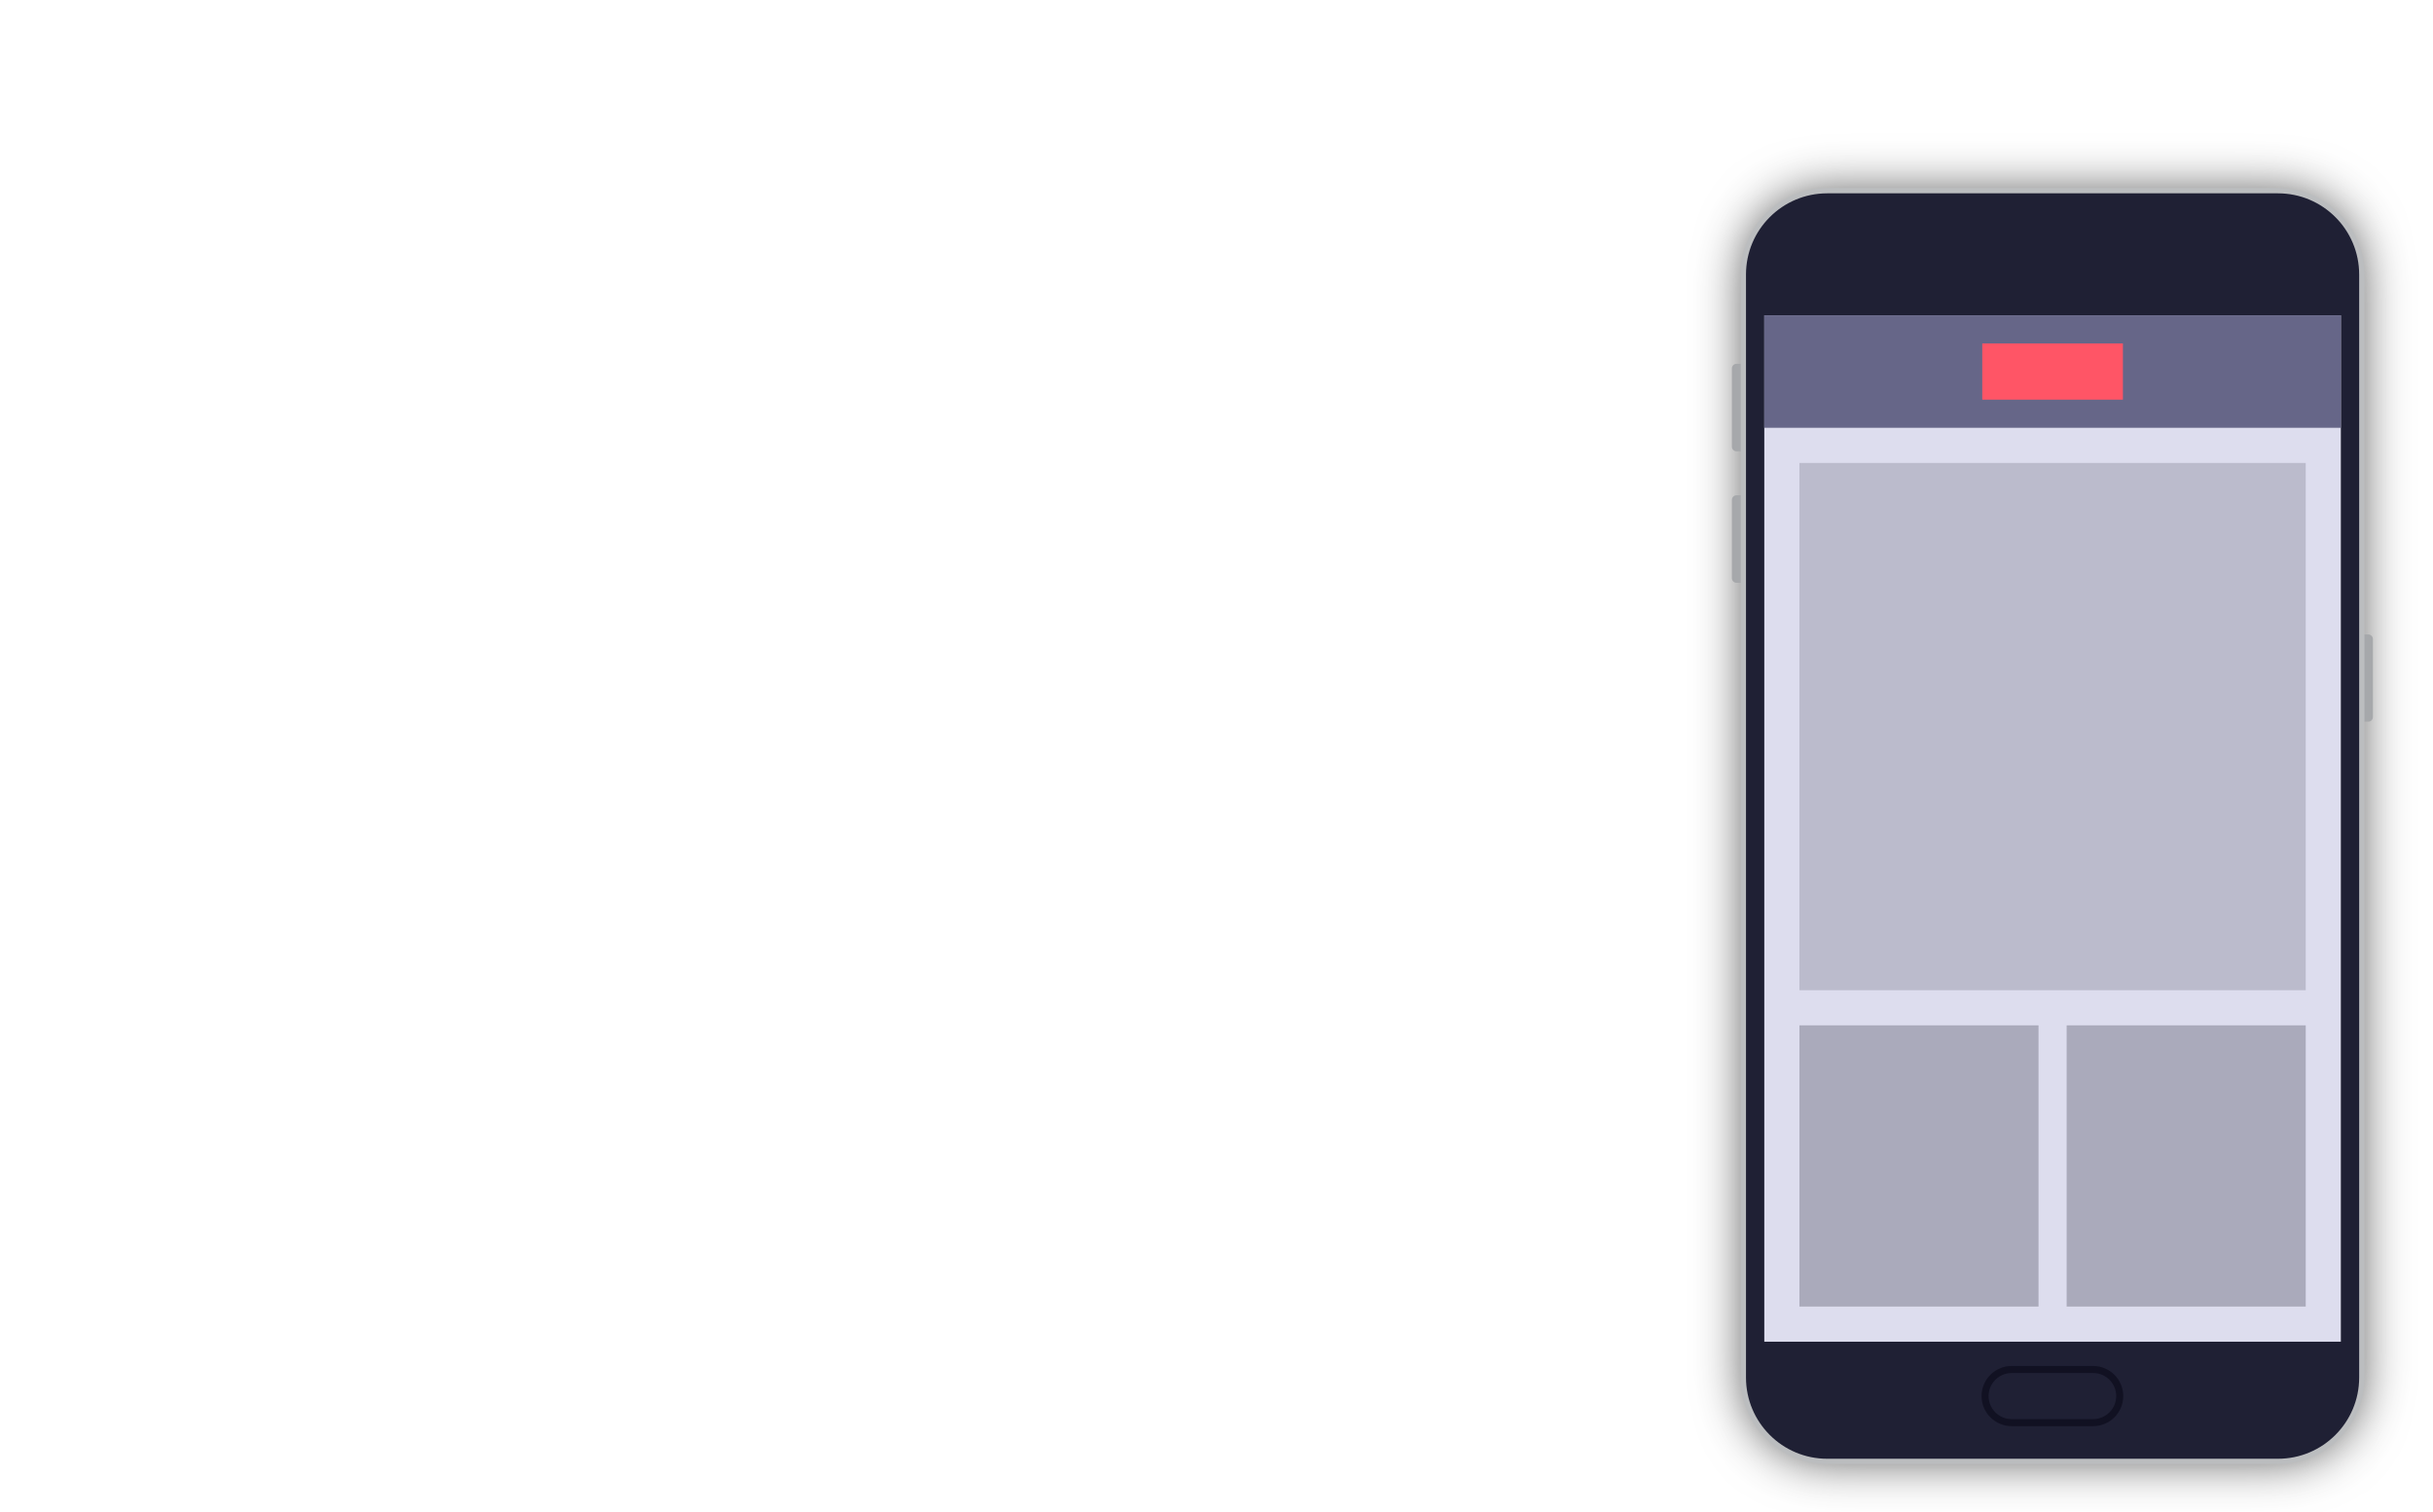
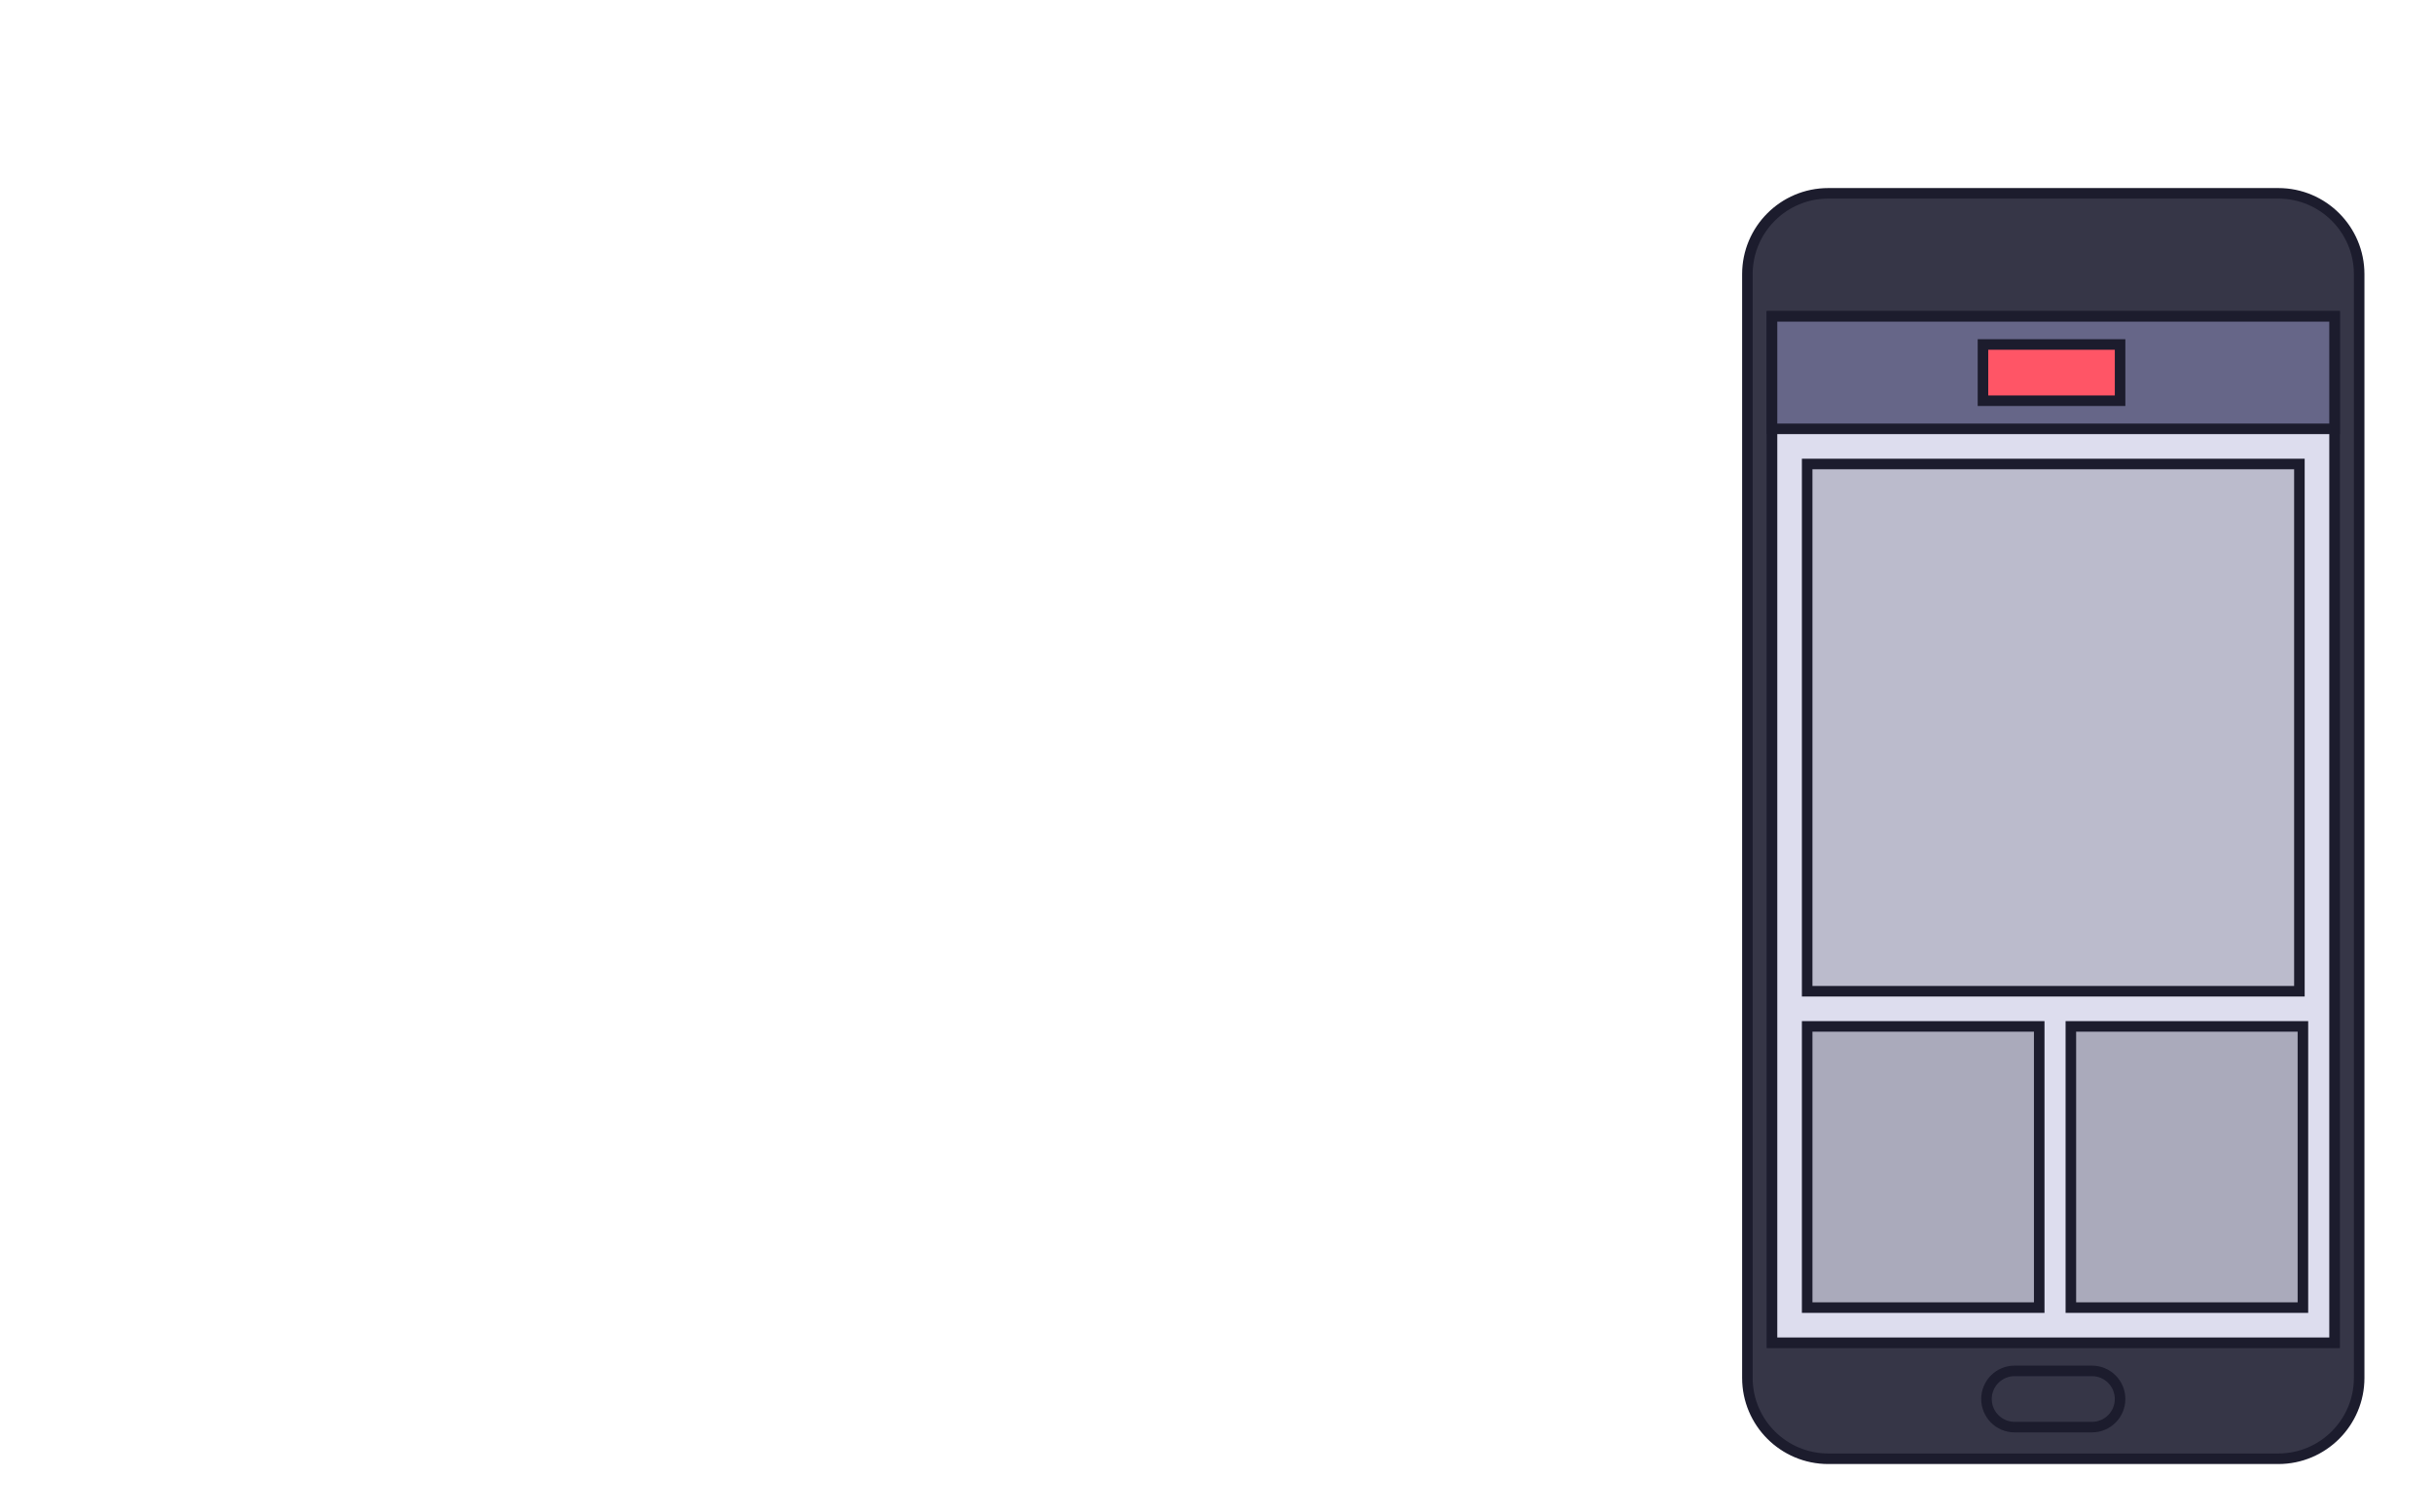
<svg xmlns="http://www.w3.org/2000/svg" aria-labelledby="title" viewBox="0 0 692 430">
  <defs>
-     <filter id="a">
-       <feGaussianBlur stdDeviation="7" />
-     </filter>
    <style>
-       .sdw {fill: #000010; opacity: 0.7; filter: url(#a)}
- 
-       .b {
-         fill: #a6a8ab;
-       }
- 
-       .c, .e, .f {
-         fill: none
-       }
- 
-       .c {
-         stroke: #bbbdbf;
+       * {
+         stroke: #1c1c2d;
        stroke-width: 3px;
      }

-       .d {
-         fill: #1f2034;
+       .cls-2 {
+         fill: #363647;
      }

-       .e {
-         stroke: #111;
-         stroke-linecap: round;
-         stroke-width: 4px;
+       .cls-3 {
+         fill: none;
      }

-       .f {
-         stroke: #112;
-         stroke-width: 2px;
+       .cls-4 {
+         opacity: 0.6;
+         isolation: isolate;
      }

-       .g {
-         opacity: 0.6
-       }
- 
-       .h {
+       .cls-5 {
        fill: #dde;
      }

-       .i {
+       .cls-6 {
        fill: #668;
      }

-       .j {
+       .cls-7 {
        fill: #aab;
      }

-       .k {
+       .cls-8 {
        fill: #bbc;
      }

-       .l {
+       .cls-9 {
        fill: #f56;
      }
-     </style>
+ </style>
  </defs>
-   <rect class="sdw" x="496.6" y="55" width="174.4" height="360" rx="23" ry="23" />
  <g>
-     <path class="b" d="M672.3,180.5h1.3a1.3,1.3,0,0,1,1.3,1.3v22.2a1.3,1.3,0,0,1-1.3,1.3h-1.3a0,0,0,0,1,0,0V180.5A0,0,0,0,1,672.3,180.5Z" />
-     <path class="b" d="M493.9,140.9h1.3a0,0,0,0,1,0,0v24.9a0,0,0,0,1,0,0h-1.3a1.3,1.3,0,0,1-1.3-1.3V142.2A1.3,1.3,0,0,1,493.9,140.9Z" />
-     <path class="b" d="M493.9,103.5h1.3a0,0,0,0,1,0,0v24.9a0,0,0,0,1,0,0h-1.3a1.3,1.3,0,0,1-1.3-1.3V104.8A1.3,1.3,0,0,1,493.9,103.5Z" />
-     <rect class="c" x="496.6" y="55" width="174.4" height="360" rx="23.1" ry="23.1" />
-     <rect class="d" x="496.6" y="55" width="174.4" height="360" rx="23.1" ry="23.1" />
-     <rect class="f" x="564.6" y="389.6" width="38.3" height="15.13" rx="7.6" ry="7.6" />
+     <rect class="cls-2" x="497" y="55" width="174" height="360" rx="23" ry="23" />
+     <rect class="cls-3" x="565" y="390" width="38" height="16" rx="8" ry="8" />
  </g>
  <g>
-     <rect class="g" x="501.8" y="89.7" width="164" height="292" />
-     <rect class="h" x="501.8" y="89.7" width="164" height="292" />
-     <rect class="i" x="501.8" y="89.7" width="164" height="32" />
-     <rect class="j" x="511.8" y="291.7" width="68" height="80" />
-     <rect class="j" x="587.8" y="291.7" width="68" height="80" />
-     <rect class="k" x="511.8" y="131.7" width="144" height="150" />
-     <rect class="l" x="563.8" y="97.7" width="40" height="16" />
+     <rect class="cls-4" x="504" y="90" width="160" height="292" />
+     <rect class="cls-5" x="504" y="90" width="160" height="292" />
+     <rect class="cls-6" x="504" y="90" width="160" height="32" />
+     <rect class="cls-7" x="514" y="292" width="66" height="80" />
+     <rect class="cls-7" x="589" y="292" width="66" height="80" />
+     <rect class="cls-8" x="514" y="132" width="140" height="150" />
+     <rect class="cls-9" x="564" y="98" width="39" height="16" />
  </g>
</svg>
